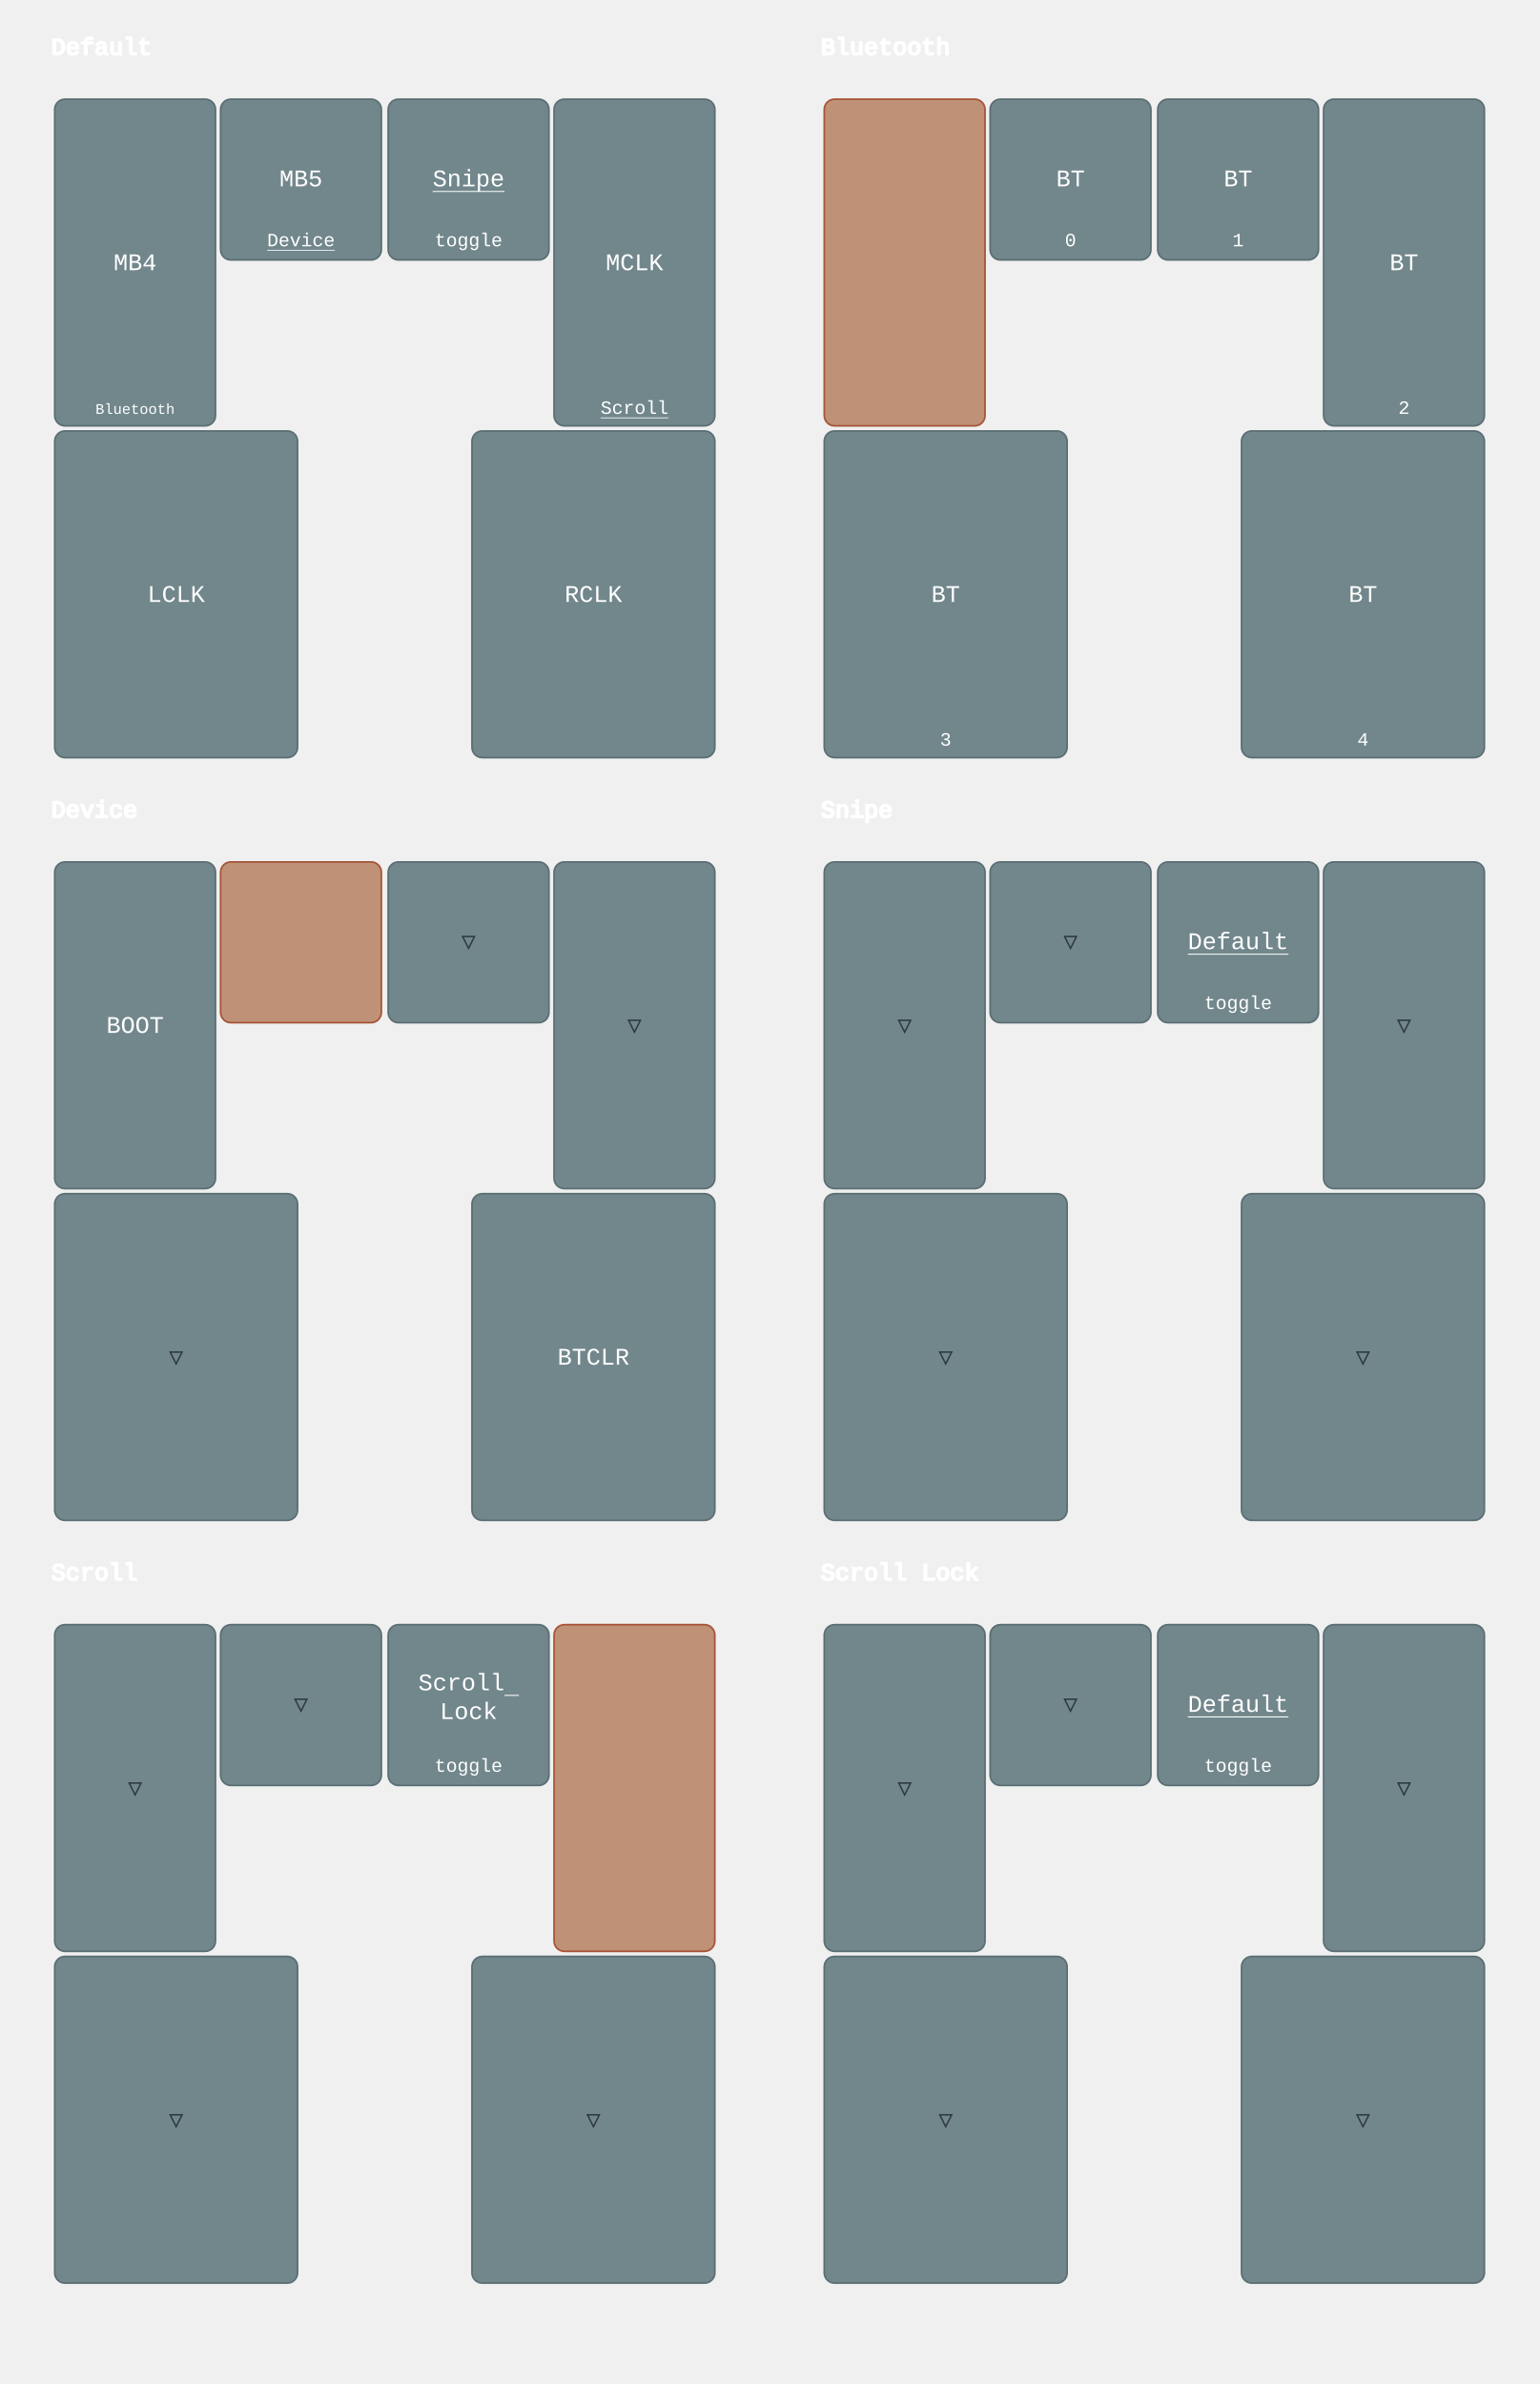
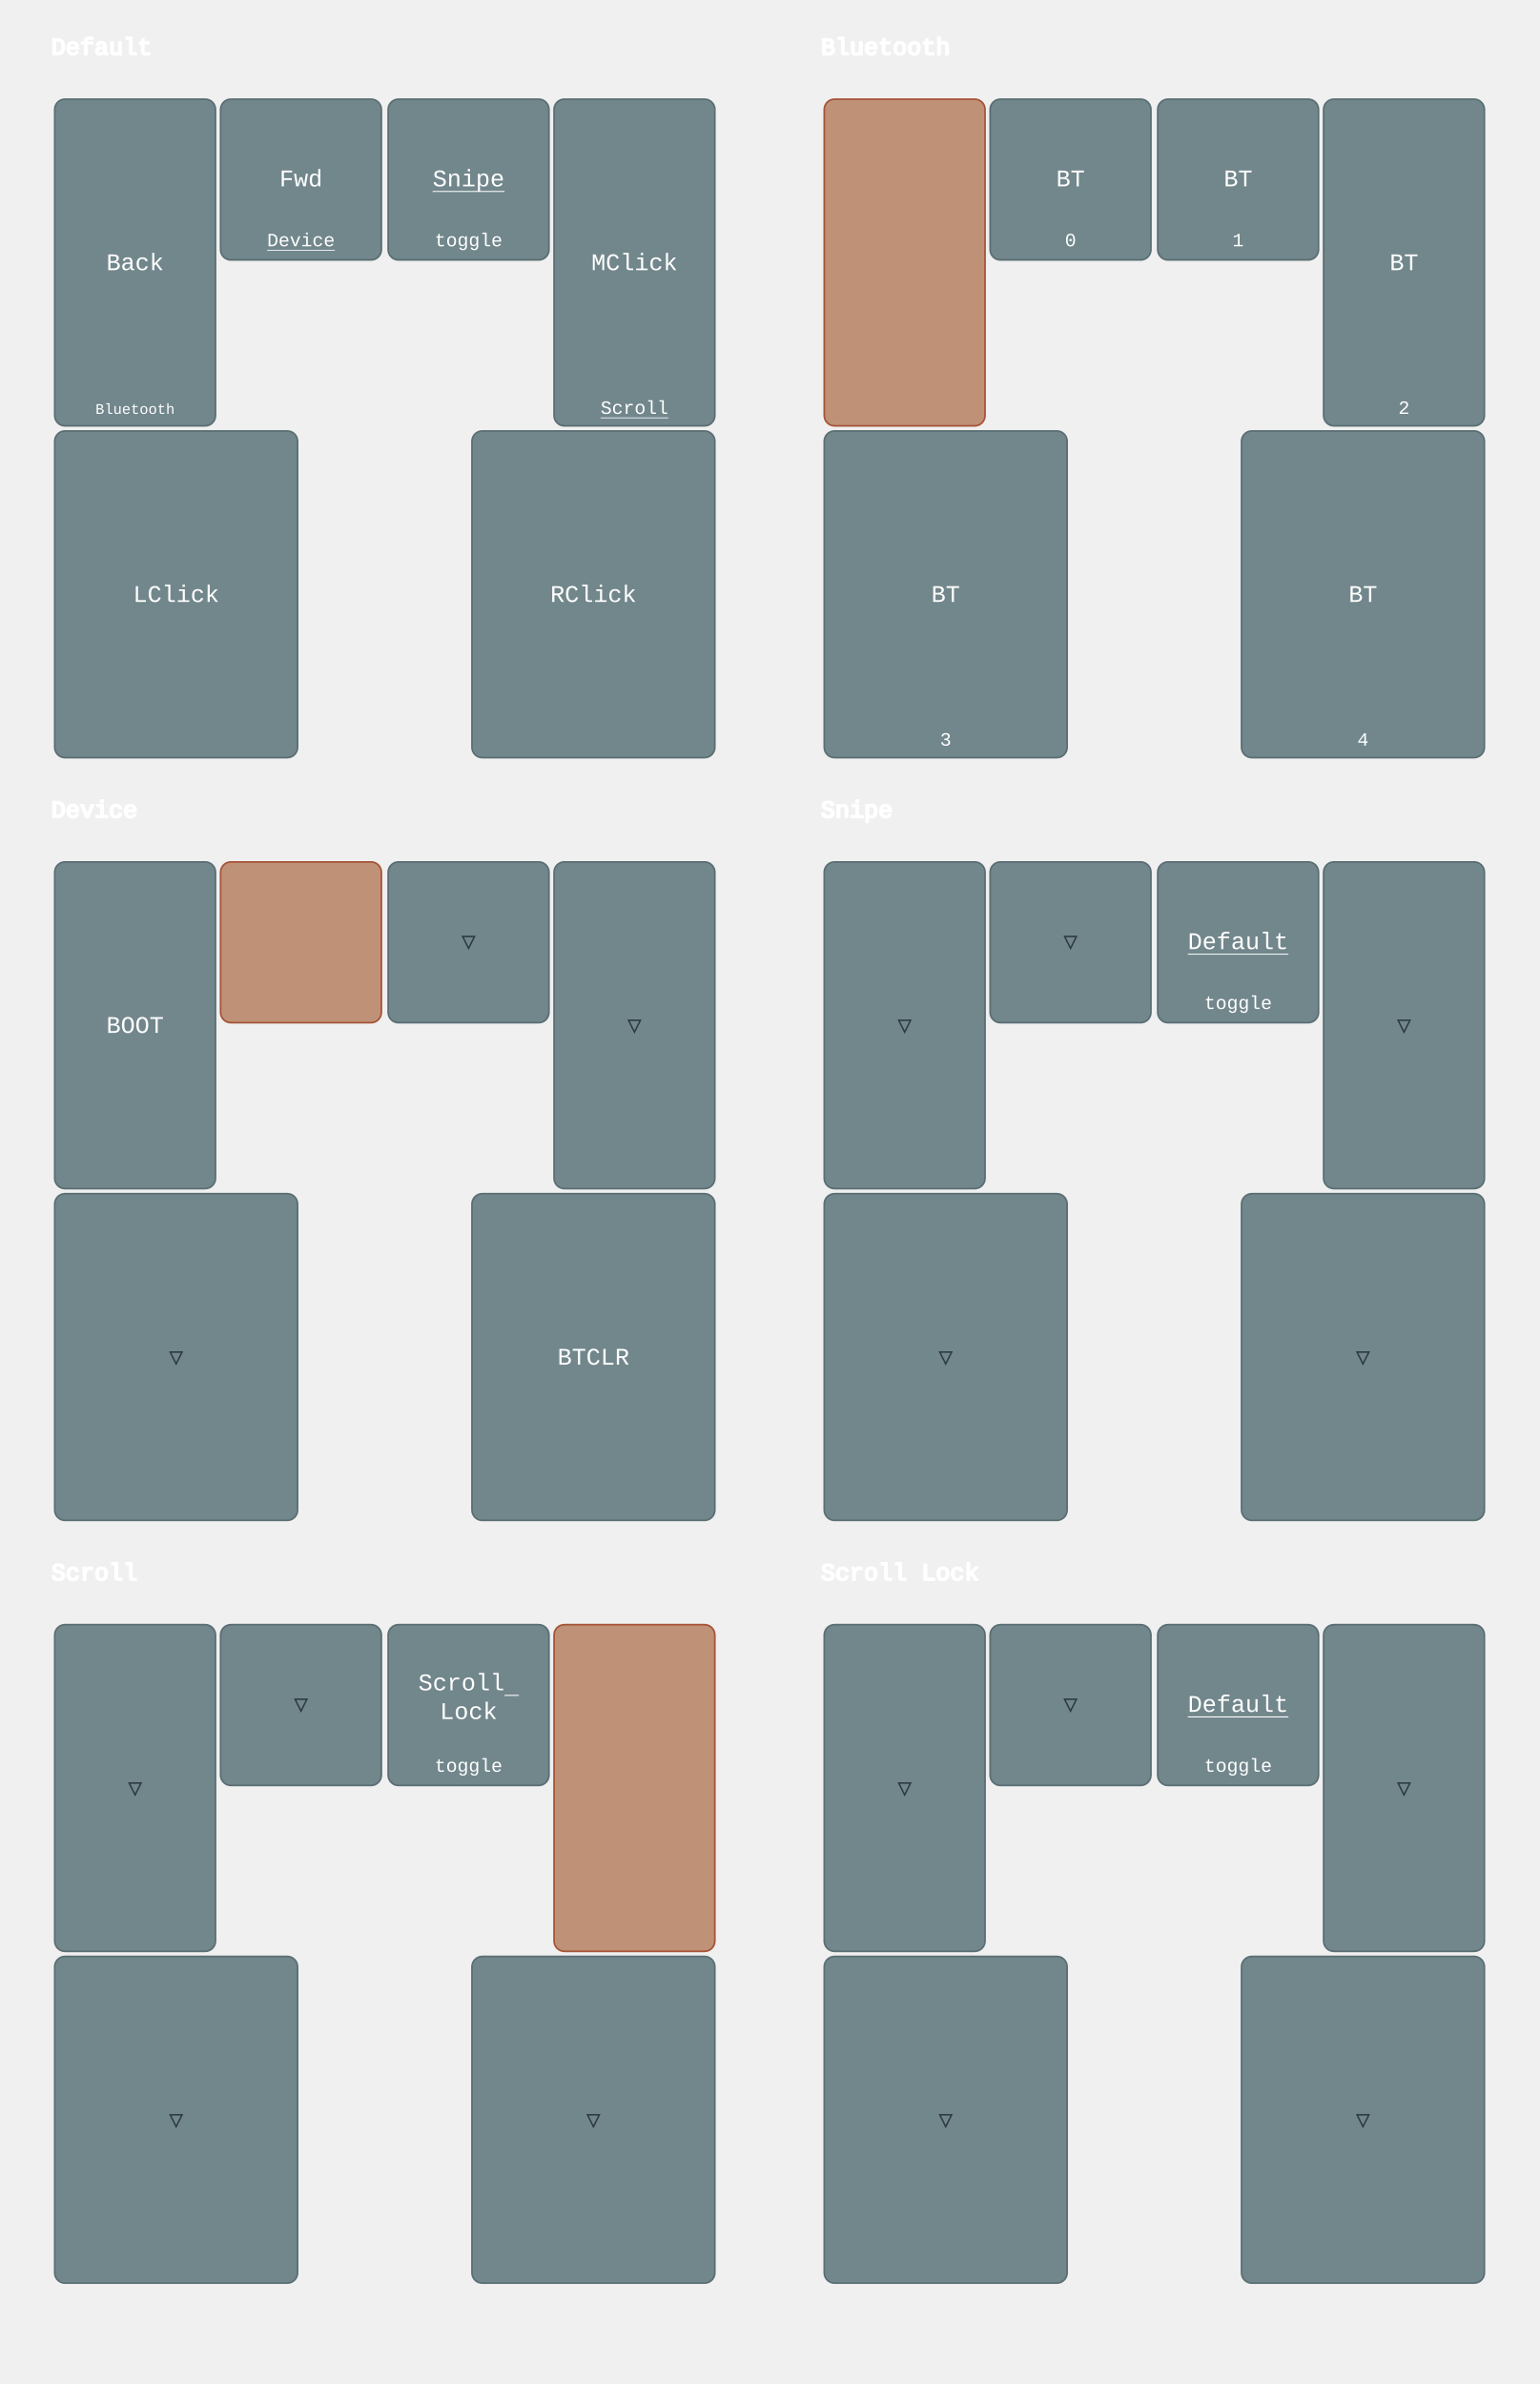
<svg xmlns="http://www.w3.org/2000/svg" width="900" height="1394" viewBox="0 0 900 1394" class="keymap">
  <style>svg path {
    fill: inherit;
}
svg.keymap {
    font-family: Menlo,SFMono-Regular,Consolas,Liberation Mono,monospace;
    font-size: 14px;
    font-kerning: normal;
    text-rendering: optimizeLegibility;
    fill: #FFF;
    background: #141F26;
}
rect.key {
    fill: #72878C;
    stroke: #5A6E73;
    stroke-width: 1;
}
rect.side {
    filter: brightness(90%);
}
rect.combo, rect.combo-separate {
    fill: #54929b;
    stroke: #007772;
}
rect.held, rect.combo.held {
    stroke: #A65437;
    fill: #BF9278;
}
rect.ghost, rect.combo.ghost {
    stroke-dasharray: 4, 4;
    stroke-width: 2;
}
text {
    text-anchor: middle;
    dominant-baseline: middle;
}
text.label {
    text-anchor: start;
    stroke: white;
    paint-order: stroke;
}
text.combo, text.hold, text.shifted, text.left, text.right, text.tl, text.tr, text.bl, text.br {
    font-size: 11px;
}
text.hold, text.bl, text.br {
    text-anchor: middle;
    dominant-baseline: auto;
}
text.shifted, text.tl, text.tr {
    text-anchor: middle;
    dominant-baseline: hanging;
}
text.left, text.tl, text.bl {
    text-anchor: start;
}
text.right, text.tr, text.br {
    text-anchor: end;
}
text.layer-activator {
    text-decoration: underline;
}
text.combo.hold, text.combo.shifted, text.combo.left, text.combo.right {
    font-size: 8px;
}
text.trans {
    fill: #2C3A40;
}
path.combo {
    stroke-width: 1;
    stroke: gray;
    fill: none;
}
.icon-tabler &gt; path {
    fill: inherit;
    stroke: inherit;
    stroke-width: 2;
}
.icon-tabler &gt; path[stroke="none"][fill="none"] {
    visibility: hidden;
}</style>
  <g transform="translate(30, 0)" class="layer-Default">
    <text x="0" y="28" class="label" id="Default">Default</text>
    <g transform="translate(0, 56)">
      <g transform="translate(49, 98)" class="key keypos-0">
        <rect rx="6" ry="6" x="-47" y="-96" width="94" height="191" class="key" />
-         <text x="0" y="0" class="key tap">MB4</text>
+         <text x="0" y="0" class="key tap">Back</text>
        <a href="#Bluetooth">
          <text x="0" y="88" class="key hold layer-activator">
            <tspan style="font-size: 78%">Bluetooth</tspan>
          </text>
        </a>
      </g>
      <g transform="translate(146, 49)" class="key keypos-1">
        <rect rx="6" ry="6" x="-47" y="-47" width="94" height="94" class="key" />
-         <text x="0" y="0" class="key tap">MB5</text>
+         <text x="0" y="0" class="key tap">Fwd</text>
        <a href="#Device">
          <text x="0" y="39" class="key hold layer-activator">Device</text>
        </a>
      </g>
      <g transform="translate(244, 49)" class="key keypos-2">
        <rect rx="6" ry="6" x="-47" y="-47" width="94" height="94" class="key" />
        <a href="#Snipe">
          <text x="0" y="0" class="key tap layer-activator">Snipe</text>
        </a>
        <text x="0" y="39" class="key hold">toggle</text>
      </g>
      <g transform="translate(341, 98)" class="key keypos-3">
        <rect rx="6" ry="6" x="-47" y="-96" width="94" height="191" class="key" />
-         <text x="0" y="0" class="key tap">MCLK</text>
+         <text x="0" y="0" class="key tap">MClick</text>
        <a href="#Scroll">
          <text x="0" y="88" class="key hold layer-activator">Scroll</text>
        </a>
      </g>
      <g transform="translate(73, 292)" class="key keypos-4">
        <rect rx="6" ry="6" x="-71" y="-96" width="142" height="191" class="key" />
-         <text x="0" y="0" class="key tap">LCLK</text>
+         <text x="0" y="0" class="key tap">LClick</text>
      </g>
      <g transform="translate(317, 292)" class="key keypos-5">
        <rect rx="6" ry="6" x="-71" y="-96" width="142" height="191" class="key" />
-         <text x="0" y="0" class="key tap">RCLK</text>
+         <text x="0" y="0" class="key tap">RClick</text>
      </g>
    </g>
  </g>
  <g transform="translate(480, 0)" class="layer-Bluetooth">
    <text x="0" y="28" class="label" id="Bluetooth">Bluetooth</text>
    <g transform="translate(0, 56)">
      <g transform="translate(49, 98)" class="key held keypos-0">
        <rect rx="6" ry="6" x="-47" y="-96" width="94" height="191" class="key held" />
      </g>
      <g transform="translate(146, 49)" class="key keypos-1">
        <rect rx="6" ry="6" x="-47" y="-47" width="94" height="94" class="key" />
        <text x="0" y="0" class="key tap">BT</text>
        <text x="0" y="39" class="key hold">0</text>
      </g>
      <g transform="translate(244, 49)" class="key keypos-2">
        <rect rx="6" ry="6" x="-47" y="-47" width="94" height="94" class="key" />
        <text x="0" y="0" class="key tap">BT</text>
        <text x="0" y="39" class="key hold">1</text>
      </g>
      <g transform="translate(341, 98)" class="key keypos-3">
        <rect rx="6" ry="6" x="-47" y="-96" width="94" height="191" class="key" />
        <text x="0" y="0" class="key tap">BT</text>
        <text x="0" y="88" class="key hold">2</text>
      </g>
      <g transform="translate(73, 292)" class="key keypos-4">
        <rect rx="6" ry="6" x="-71" y="-96" width="142" height="191" class="key" />
        <text x="0" y="0" class="key tap">BT</text>
        <text x="0" y="88" class="key hold">3</text>
      </g>
      <g transform="translate(317, 292)" class="key keypos-5">
        <rect rx="6" ry="6" x="-71" y="-96" width="142" height="191" class="key" />
        <text x="0" y="0" class="key tap">BT</text>
        <text x="0" y="88" class="key hold">4</text>
      </g>
    </g>
  </g>
  <g transform="translate(30, 446)" class="layer-Device">
    <text x="0" y="28" class="label" id="Device">Device</text>
    <g transform="translate(0, 56)">
      <g transform="translate(49, 98)" class="key keypos-0">
        <rect rx="6" ry="6" x="-47" y="-96" width="94" height="191" class="key" />
        <text x="0" y="0" class="key tap">BOOT</text>
      </g>
      <g transform="translate(146, 49)" class="key held keypos-1">
        <rect rx="6" ry="6" x="-47" y="-47" width="94" height="94" class="key held" />
      </g>
      <g transform="translate(244, 49)" class="key trans keypos-2">
        <rect rx="6" ry="6" x="-47" y="-47" width="94" height="94" class="key trans" />
        <text x="0" y="0" class="key trans tap">▽</text>
      </g>
      <g transform="translate(341, 98)" class="key trans keypos-3">
        <rect rx="6" ry="6" x="-47" y="-96" width="94" height="191" class="key trans" />
        <text x="0" y="0" class="key trans tap">▽</text>
      </g>
      <g transform="translate(73, 292)" class="key trans keypos-4">
        <rect rx="6" ry="6" x="-71" y="-96" width="142" height="191" class="key trans" />
        <text x="0" y="0" class="key trans tap">▽</text>
      </g>
      <g transform="translate(317, 292)" class="key keypos-5">
        <rect rx="6" ry="6" x="-71" y="-96" width="142" height="191" class="key" />
        <text x="0" y="0" class="key tap">BTCLR</text>
      </g>
    </g>
  </g>
  <g transform="translate(480, 446)" class="layer-Snipe">
    <text x="0" y="28" class="label" id="Snipe">Snipe</text>
    <g transform="translate(0, 56)">
      <g transform="translate(49, 98)" class="key trans keypos-0">
        <rect rx="6" ry="6" x="-47" y="-96" width="94" height="191" class="key trans" />
        <text x="0" y="0" class="key trans tap">▽</text>
      </g>
      <g transform="translate(146, 49)" class="key trans keypos-1">
        <rect rx="6" ry="6" x="-47" y="-47" width="94" height="94" class="key trans" />
        <text x="0" y="0" class="key trans tap">▽</text>
      </g>
      <g transform="translate(244, 49)" class="key keypos-2">
        <rect rx="6" ry="6" x="-47" y="-47" width="94" height="94" class="key" />
        <a href="#Default">
          <text x="0" y="0" class="key tap layer-activator">Default</text>
        </a>
        <text x="0" y="39" class="key hold">toggle</text>
      </g>
      <g transform="translate(341, 98)" class="key trans keypos-3">
        <rect rx="6" ry="6" x="-47" y="-96" width="94" height="191" class="key trans" />
        <text x="0" y="0" class="key trans tap">▽</text>
      </g>
      <g transform="translate(73, 292)" class="key trans keypos-4">
        <rect rx="6" ry="6" x="-71" y="-96" width="142" height="191" class="key trans" />
        <text x="0" y="0" class="key trans tap">▽</text>
      </g>
      <g transform="translate(317, 292)" class="key trans keypos-5">
        <rect rx="6" ry="6" x="-71" y="-96" width="142" height="191" class="key trans" />
        <text x="0" y="0" class="key trans tap">▽</text>
      </g>
    </g>
  </g>
  <g transform="translate(30, 892)" class="layer-Scroll">
    <text x="0" y="28" class="label" id="Scroll">Scroll</text>
    <g transform="translate(0, 56)">
      <g transform="translate(49, 98)" class="key trans keypos-0">
        <rect rx="6" ry="6" x="-47" y="-96" width="94" height="191" class="key trans" />
        <text x="0" y="0" class="key trans tap">▽</text>
      </g>
      <g transform="translate(146, 49)" class="key trans keypos-1">
        <rect rx="6" ry="6" x="-47" y="-47" width="94" height="94" class="key trans" />
        <text x="0" y="0" class="key trans tap">▽</text>
      </g>
      <g transform="translate(244, 49)" class="key keypos-2">
        <rect rx="6" ry="6" x="-47" y="-47" width="94" height="94" class="key" />
        <a href="#Scroll-Lock">
          <text x="0" y="0" class="key tap layer-activator">
            <tspan x="0" dy="-0.9em">Scroll</tspan>
            <tspan x="0" dy="1.2em">Lock</tspan>
          </text>
        </a>
        <text x="0" y="39" class="key hold">toggle</text>
      </g>
      <g transform="translate(341, 98)" class="key held keypos-3">
        <rect rx="6" ry="6" x="-47" y="-96" width="94" height="191" class="key held" />
      </g>
      <g transform="translate(73, 292)" class="key trans keypos-4">
        <rect rx="6" ry="6" x="-71" y="-96" width="142" height="191" class="key trans" />
        <text x="0" y="0" class="key trans tap">▽</text>
      </g>
      <g transform="translate(317, 292)" class="key trans keypos-5">
        <rect rx="6" ry="6" x="-71" y="-96" width="142" height="191" class="key trans" />
        <text x="0" y="0" class="key trans tap">▽</text>
      </g>
    </g>
  </g>
  <g transform="translate(480, 892)" class="layer-Scroll Lock">
    <text x="0" y="28" class="label" id="Scroll-Lock">Scroll Lock</text>
    <g transform="translate(0, 56)">
      <g transform="translate(49, 98)" class="key trans keypos-0">
        <rect rx="6" ry="6" x="-47" y="-96" width="94" height="191" class="key trans" />
        <text x="0" y="0" class="key trans tap">▽</text>
      </g>
      <g transform="translate(146, 49)" class="key trans keypos-1">
        <rect rx="6" ry="6" x="-47" y="-47" width="94" height="94" class="key trans" />
        <text x="0" y="0" class="key trans tap">▽</text>
      </g>
      <g transform="translate(244, 49)" class="key keypos-2">
        <rect rx="6" ry="6" x="-47" y="-47" width="94" height="94" class="key" />
        <a href="#Default">
          <text x="0" y="0" class="key tap layer-activator">Default</text>
        </a>
        <text x="0" y="39" class="key hold">toggle</text>
      </g>
      <g transform="translate(341, 98)" class="key trans keypos-3">
        <rect rx="6" ry="6" x="-47" y="-96" width="94" height="191" class="key trans" />
        <text x="0" y="0" class="key trans tap">▽</text>
      </g>
      <g transform="translate(73, 292)" class="key trans keypos-4">
        <rect rx="6" ry="6" x="-71" y="-96" width="142" height="191" class="key trans" />
        <text x="0" y="0" class="key trans tap">▽</text>
      </g>
      <g transform="translate(317, 292)" class="key trans keypos-5">
        <rect rx="6" ry="6" x="-71" y="-96" width="142" height="191" class="key trans" />
        <text x="0" y="0" class="key trans tap">▽</text>
      </g>
    </g>
  </g>
</svg>
